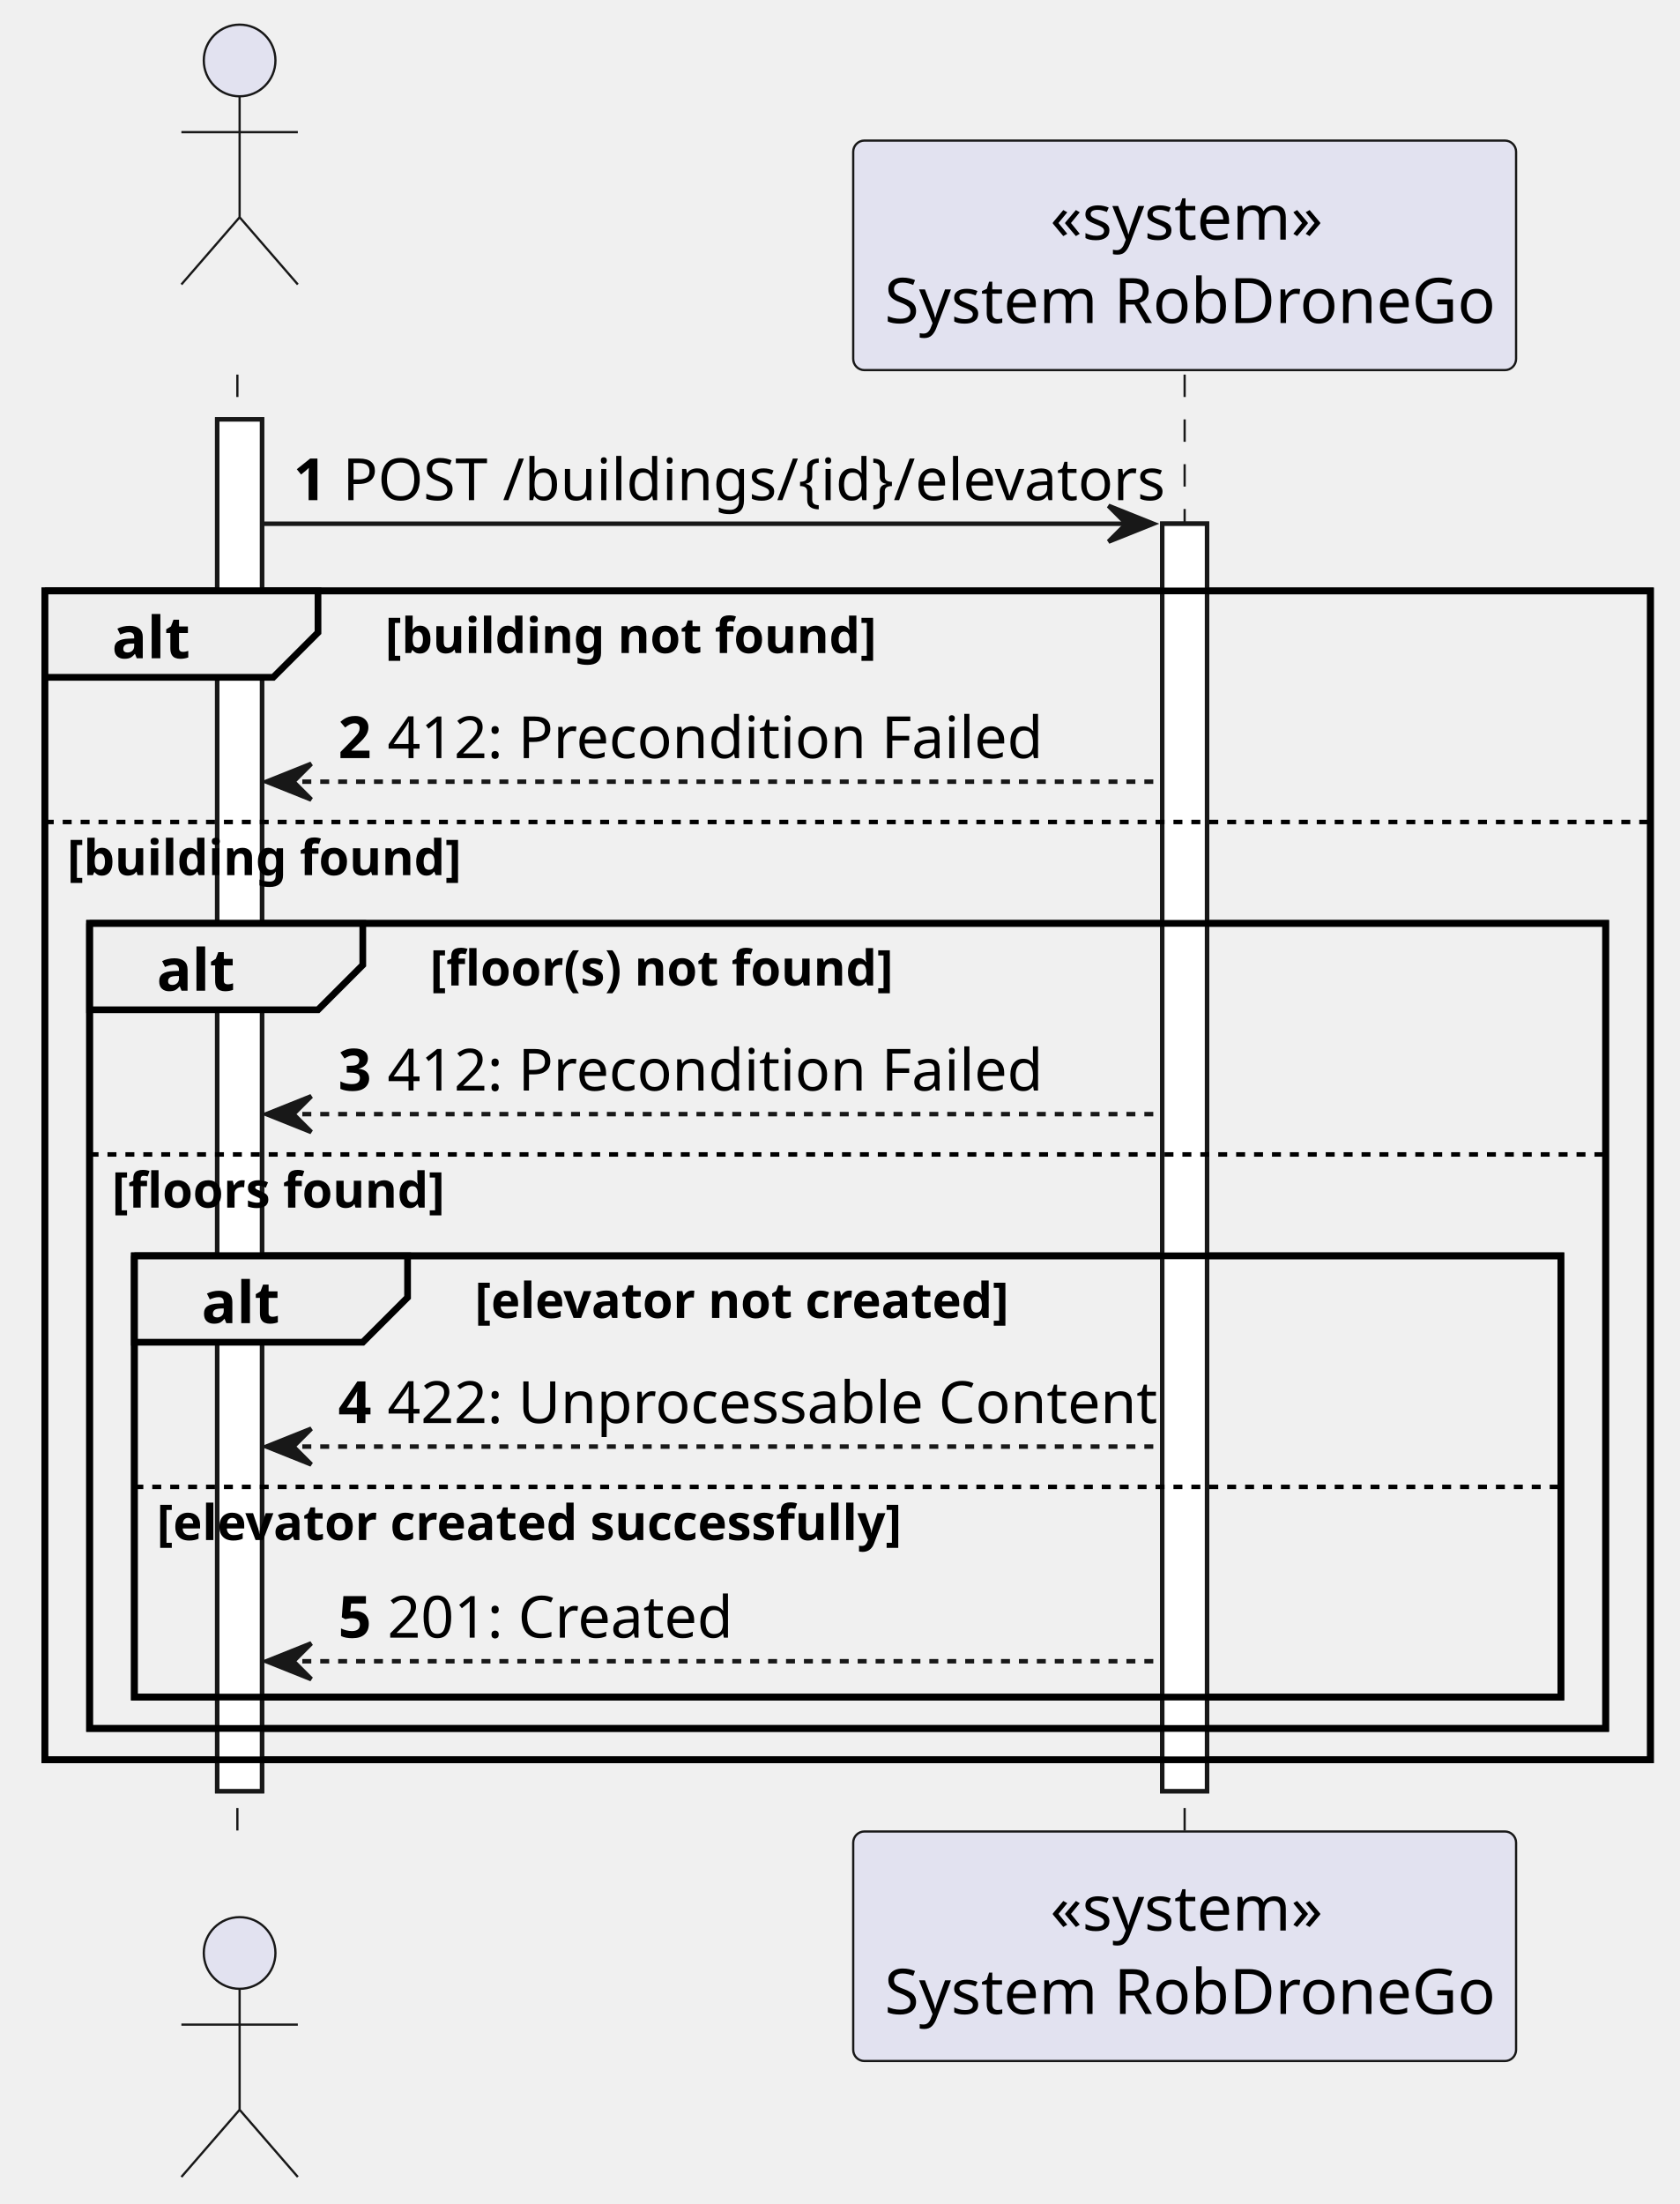
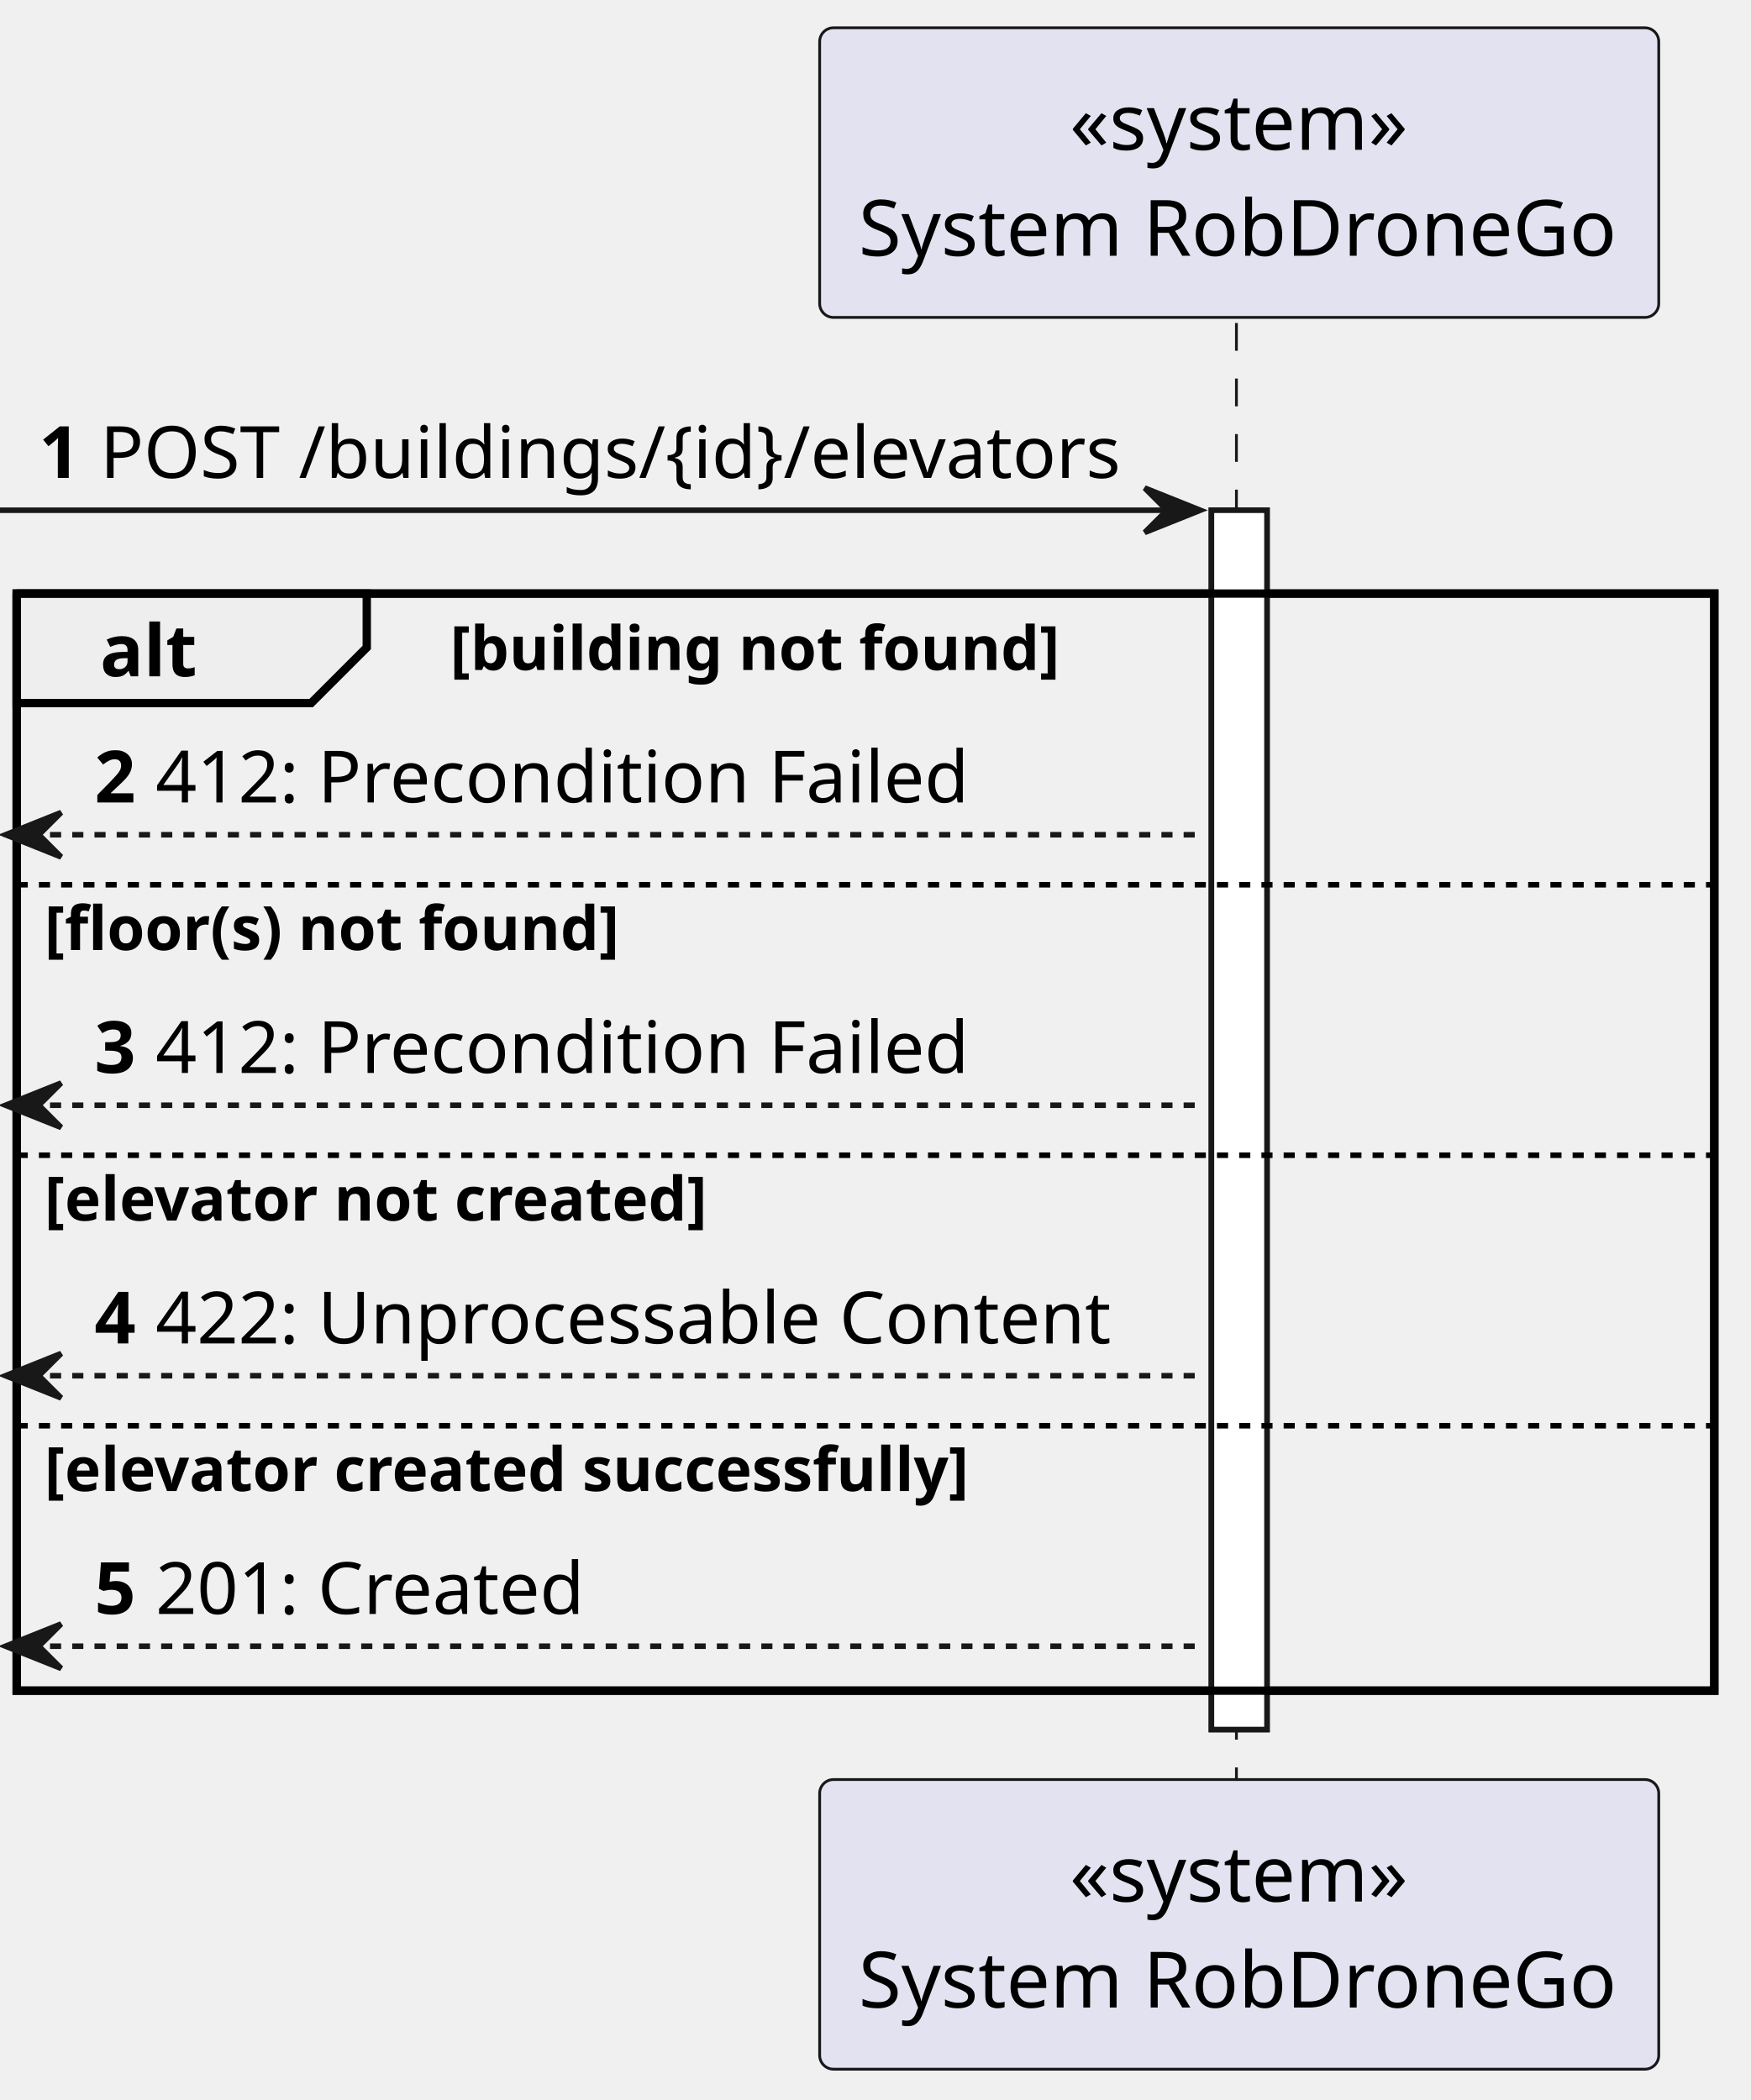
- <svg xmlns="http://www.w3.org/2000/svg" contentStyleType="text/css" height="492px" preserveAspectRatio="none" style="width:375px;height:492px;background:#FFFFFF;" version="1.1" viewBox="0 0 375 492" width="375px" zoomAndPan="magnify">
+ <svg xmlns="http://www.w3.org/2000/svg" contentStyleType="text/css" height="378px" preserveAspectRatio="none" style="width:315px;height:378px;background:#FFFFFF;" version="1.1" viewBox="0 0 315 378" width="315px" zoomAndPan="magnify">
  <defs />
  <g>
-     <rect fill="#FFFFFF" height="306.221" style="stroke:#181818;stroke-width:1.0;" width="10" x="48.5" y="93.621" />
-     <rect fill="#FFFFFF" height="282.93" style="stroke:#181818;stroke-width:1.0;" width="10" x="259.5" y="116.912" />
-     <rect fill="none" height="260.93" style="stroke:#000000;stroke-width:1.5;" width="358.5" x="10" y="131.912" />
-     <rect fill="none" height="179.717" style="stroke:#000000;stroke-width:1.5;" width="338.5" x="20" y="206.125" />
-     <rect fill="none" height="98.504" style="stroke:#000000;stroke-width:1.5;" width="318.5" x="30" y="280.338" />
-     <line style="stroke:#181818;stroke-width:0.5;stroke-dasharray:5.0,5.0;" x1="53" x2="53" y1="83.621" y2="409.842" />
-     <line style="stroke:#181818;stroke-width:0.5;stroke-dasharray:5.0,5.0;" x1="264.5" x2="264.5" y1="83.621" y2="409.842" />
-     <text fill="#000000" font-family="sans-serif" font-size="14" lengthAdjust="spacing" textLength="4" x="48.5" y="80.107"> </text>
-     <ellipse cx="53.5" cy="13.5" fill="#E2E2F0" rx="8" ry="8" style="stroke:#181818;stroke-width:0.5;" />
-     <path d="M53.5,21.5 L53.5,48.5 M40.5,29.5 L66.5,29.5 M53.5,48.5 L40.5,63.5 M53.5,48.5 L66.5,63.5 " fill="none" style="stroke:#181818;stroke-width:0.5;" />
-     <text fill="#000000" font-family="sans-serif" font-size="14" lengthAdjust="spacing" textLength="4" x="48.5" y="423.949"> </text>
-     <ellipse cx="53.5" cy="435.963" fill="#E2E2F0" rx="8" ry="8" style="stroke:#181818;stroke-width:0.5;" />
-     <path d="M53.5,443.963 L53.5,470.963 M40.5,451.963 L66.5,451.963 M53.5,470.963 L40.5,485.963 M53.5,470.963 L66.5,485.963 " fill="none" style="stroke:#181818;stroke-width:0.5;" />
-     <rect fill="#E2E2F0" height="51.242" rx="2.5" ry="2.5" style="stroke:#181818;stroke-width:0.5;" width="148" x="190.5" y="31.379" />
-     <text fill="#000000" font-family="sans-serif" font-size="14" lengthAdjust="spacing" textLength="60" x="234.5" y="53.486">«system»</text>
-     <text fill="#000000" font-family="sans-serif" font-size="14" lengthAdjust="spacing" textLength="134" x="197.5" y="72.107">System RobDroneGo</text>
-     <rect fill="#E2E2F0" height="51.242" rx="2.5" ry="2.5" style="stroke:#181818;stroke-width:0.5;" width="148" x="190.5" y="408.842" />
-     <text fill="#000000" font-family="sans-serif" font-size="14" lengthAdjust="spacing" textLength="60" x="234.5" y="430.949">«system»</text>
-     <text fill="#000000" font-family="sans-serif" font-size="14" lengthAdjust="spacing" textLength="134" x="197.5" y="449.57">System RobDroneGo</text>
-     <rect fill="#FFFFFF" height="306.221" style="stroke:#181818;stroke-width:1.0;" width="10" x="48.5" y="93.621" />
-     <rect fill="#FFFFFF" height="282.93" style="stroke:#181818;stroke-width:1.0;" width="10" x="259.5" y="116.912" />
-     <polygon fill="#181818" points="247.5,112.912,257.5,116.912,247.5,120.912,251.5,116.912" style="stroke:#181818;stroke-width:1.0;" />
-     <line style="stroke:#181818;stroke-width:1.0;" x1="58.5" x2="253.5" y1="116.912" y2="116.912" />
-     <text fill="#000000" font-family="sans-serif" font-size="13" font-weight="bold" lengthAdjust="spacing" textLength="7" x="65.5" y="111.649">1</text>
-     <text fill="#000000" font-family="sans-serif" font-size="13" lengthAdjust="spacing" textLength="171" x="76.5" y="111.649">POST /buildings/{id}/elevators</text>
-     <path d="M10,131.912 L71,131.912 L71,141.203 L61,151.203 L10,151.203 L10,131.912 " fill="#EEEEEE" style="stroke:#000000;stroke-width:1.5;" />
-     <rect fill="none" height="260.93" style="stroke:#000000;stroke-width:1.5;" width="358.5" x="10" y="131.912" />
-     <text fill="#000000" font-family="sans-serif" font-size="13" font-weight="bold" lengthAdjust="spacing" textLength="16" x="25" y="146.94">alt</text>
-     <text fill="#000000" font-family="sans-serif" font-size="11" font-weight="bold" lengthAdjust="spacing" textLength="108" x="86" y="145.782">[building not found]</text>
-     <polygon fill="#181818" points="69.5,170.494,59.5,174.494,69.5,178.494,65.5,174.494" style="stroke:#181818;stroke-width:1.0;" />
-     <line style="stroke:#181818;stroke-width:1.0;stroke-dasharray:2.0,2.0;" x1="63.5" x2="258.5" y1="174.494" y2="174.494" />
-     <text fill="#000000" font-family="sans-serif" font-size="13" font-weight="bold" lengthAdjust="spacing" textLength="7" x="75.5" y="169.231">2</text>
-     <text fill="#000000" font-family="sans-serif" font-size="13" lengthAdjust="spacing" textLength="140" x="86.5" y="169.231">412: Precondition Failed</text>
-     <line style="stroke:#000000;stroke-width:1.0;stroke-dasharray:2.0,2.0;" x1="10" x2="368.5" y1="183.494" y2="183.494" />
-     <text fill="#000000" font-family="sans-serif" font-size="11" font-weight="bold" lengthAdjust="spacing" textLength="87" x="15" y="195.364">[building found]</text>
-     <path d="M20,206.125 L81,206.125 L81,215.416 L71,225.416 L20,225.416 L20,206.125 " fill="#EEEEEE" style="stroke:#000000;stroke-width:1.5;" />
-     <rect fill="none" height="179.717" style="stroke:#000000;stroke-width:1.5;" width="338.5" x="20" y="206.125" />
-     <text fill="#000000" font-family="sans-serif" font-size="13" font-weight="bold" lengthAdjust="spacing" textLength="16" x="35" y="221.153">alt</text>
-     <text fill="#000000" font-family="sans-serif" font-size="11" font-weight="bold" lengthAdjust="spacing" textLength="105" x="96" y="219.995">[floor(s) not found]</text>
-     <polygon fill="#181818" points="69.5,244.707,59.5,248.707,69.5,252.707,65.5,248.707" style="stroke:#181818;stroke-width:1.0;" />
-     <line style="stroke:#181818;stroke-width:1.0;stroke-dasharray:2.0,2.0;" x1="63.5" x2="258.5" y1="248.707" y2="248.707" />
-     <text fill="#000000" font-family="sans-serif" font-size="13" font-weight="bold" lengthAdjust="spacing" textLength="7" x="75.5" y="243.444">3</text>
-     <text fill="#000000" font-family="sans-serif" font-size="13" lengthAdjust="spacing" textLength="140" x="86.5" y="243.444">412: Precondition Failed</text>
-     <line style="stroke:#000000;stroke-width:1.0;stroke-dasharray:2.0,2.0;" x1="20" x2="358.5" y1="257.707" y2="257.707" />
-     <text fill="#000000" font-family="sans-serif" font-size="11" font-weight="bold" lengthAdjust="spacing" textLength="76" x="25" y="269.577">[floors found]</text>
-     <path d="M30,280.338 L91,280.338 L91,289.629 L81,299.629 L30,299.629 L30,280.338 " fill="#EEEEEE" style="stroke:#000000;stroke-width:1.5;" />
-     <rect fill="none" height="98.504" style="stroke:#000000;stroke-width:1.5;" width="318.5" x="30" y="280.338" />
-     <text fill="#000000" font-family="sans-serif" font-size="13" font-weight="bold" lengthAdjust="spacing" textLength="16" x="45" y="295.366">alt</text>
-     <text fill="#000000" font-family="sans-serif" font-size="11" font-weight="bold" lengthAdjust="spacing" textLength="119" x="106" y="294.208">[elevator not created]</text>
-     <polygon fill="#181818" points="69.5,318.92,59.5,322.92,69.5,326.92,65.5,322.92" style="stroke:#181818;stroke-width:1.0;" />
-     <line style="stroke:#181818;stroke-width:1.0;stroke-dasharray:2.0,2.0;" x1="63.5" x2="258.5" y1="322.92" y2="322.92" />
-     <text fill="#000000" font-family="sans-serif" font-size="13" font-weight="bold" lengthAdjust="spacing" textLength="7" x="75.5" y="317.657">4</text>
-     <text fill="#000000" font-family="sans-serif" font-size="13" lengthAdjust="spacing" textLength="164" x="86.5" y="317.657">422: Unprocessable Content</text>
-     <line style="stroke:#000000;stroke-width:1.0;stroke-dasharray:2.0,2.0;" x1="30" x2="348.5" y1="331.92" y2="331.92" />
-     <text fill="#000000" font-family="sans-serif" font-size="11" font-weight="bold" lengthAdjust="spacing" textLength="171" x="35" y="343.79">[elevator created successfully]</text>
-     <polygon fill="#181818" points="69.5,366.842,59.5,370.842,69.5,374.842,65.5,370.842" style="stroke:#181818;stroke-width:1.0;" />
-     <line style="stroke:#181818;stroke-width:1.0;stroke-dasharray:2.0,2.0;" x1="63.5" x2="258.5" y1="370.842" y2="370.842" />
-     <text fill="#000000" font-family="sans-serif" font-size="13" font-weight="bold" lengthAdjust="spacing" textLength="7" x="75.5" y="365.579">5</text>
-     <text fill="#000000" font-family="sans-serif" font-size="13" lengthAdjust="spacing" textLength="74" x="86.5" y="365.579">201: Created</text>
+     <rect fill="#FFFFFF" height="219.476" style="stroke:#181818;stroke-width:1.0;" width="10" x="218" y="91.842" />
+     <rect fill="none" height="197.476" style="stroke:#000000;stroke-width:1.5;" width="305.5" x="3" y="106.842" />
+     <line style="stroke:#181818;stroke-width:0.5;stroke-dasharray:5.0,5.0;" x1="222.5" x2="222.5" y1="58.136" y2="321.318" />
+     <rect fill="#E2E2F0" height="52.136" rx="2.5" ry="2.5" style="stroke:#181818;stroke-width:0.5;" width="151" x="147.5" y="5" />
+     <text fill="#000000" font-family="sans-serif" font-size="14" lengthAdjust="spacing" textLength="61" x="192.5" y="26.966">«system»</text>
+     <text fill="#000000" font-family="sans-serif" font-size="14" lengthAdjust="spacing" textLength="137" x="154.5" y="46.034">System RobDroneGo</text>
+     <rect fill="#E2E2F0" height="52.136" rx="2.5" ry="2.5" style="stroke:#181818;stroke-width:0.5;" width="151" x="147.5" y="320.318" />
+     <text fill="#000000" font-family="sans-serif" font-size="14" lengthAdjust="spacing" textLength="61" x="192.5" y="342.284">«system»</text>
+     <text fill="#000000" font-family="sans-serif" font-size="14" lengthAdjust="spacing" textLength="137" x="154.5" y="361.351">System RobDroneGo</text>
+     <rect fill="#FFFFFF" height="219.476" style="stroke:#181818;stroke-width:1.0;" width="10" x="218" y="91.842" />
+     <polygon fill="#181818" points="206,87.842,216,91.842,206,95.842,210,91.842" style="stroke:#181818;stroke-width:1.0;" />
+     <line style="stroke:#181818;stroke-width:1.0;" x1="0" x2="212" y1="91.842" y2="91.842" />
+     <text fill="#000000" font-family="sans-serif" font-size="13" font-weight="bold" lengthAdjust="spacing" textLength="7" x="7" y="86.033">1</text>
+     <text fill="#000000" font-family="sans-serif" font-size="13" lengthAdjust="spacing" textLength="181" x="18" y="86.033">POST /buildings/{id}/elevators</text>
+     <path d="M3,106.842 L66,106.842 L66,116.548 L56,126.548 L3,126.548 L3,106.842 " fill="#EEEEEE" style="stroke:#000000;stroke-width:1.5;" />
+     <rect fill="none" height="197.476" style="stroke:#000000;stroke-width:1.5;" width="305.5" x="3" y="106.842" />
+     <text fill="#000000" font-family="sans-serif" font-size="13" font-weight="bold" lengthAdjust="spacing" textLength="18" x="18" y="121.739">alt</text>
+     <text fill="#000000" font-family="sans-serif" font-size="11" font-weight="bold" lengthAdjust="spacing" textLength="109" x="81" y="120.601">[building not found]</text>
+     <polygon fill="#181818" points="11,146.254,1,150.254,11,154.254,7,150.254" style="stroke:#181818;stroke-width:1.0;" />
+     <line style="stroke:#181818;stroke-width:1.0;stroke-dasharray:2.0,2.0;" x1="5" x2="217" y1="150.254" y2="150.254" />
+     <text fill="#000000" font-family="sans-serif" font-size="13" font-weight="bold" lengthAdjust="spacing" textLength="7" x="17" y="144.445">2</text>
+     <text fill="#000000" font-family="sans-serif" font-size="13" lengthAdjust="spacing" textLength="142" x="28" y="144.445">412: Precondition Failed</text>
+     <line style="stroke:#000000;stroke-width:1.0;stroke-dasharray:2.0,2.0;" x1="3" x2="308.5" y1="159.254" y2="159.254" />
+     <text fill="#000000" font-family="sans-serif" font-size="11" font-weight="bold" lengthAdjust="spacing" textLength="104" x="8" y="171.013">[floor(s) not found]</text>
+     <polygon fill="#181818" points="11,194.942,1,198.942,11,202.942,7,198.942" style="stroke:#181818;stroke-width:1.0;" />
+     <line style="stroke:#181818;stroke-width:1.0;stroke-dasharray:2.0,2.0;" x1="5" x2="217" y1="198.942" y2="198.942" />
+     <text fill="#000000" font-family="sans-serif" font-size="13" font-weight="bold" lengthAdjust="spacing" textLength="7" x="17" y="193.133">3</text>
+     <text fill="#000000" font-family="sans-serif" font-size="13" lengthAdjust="spacing" textLength="142" x="28" y="193.133">412: Precondition Failed</text>
+     <line style="stroke:#000000;stroke-width:1.0;stroke-dasharray:2.0,2.0;" x1="3" x2="308.5" y1="207.942" y2="207.942" />
+     <text fill="#000000" font-family="sans-serif" font-size="11" font-weight="bold" lengthAdjust="spacing" textLength="124" x="8" y="219.701">[elevator not created]</text>
+     <polygon fill="#181818" points="11,243.63,1,247.63,11,251.63,7,247.63" style="stroke:#181818;stroke-width:1.0;" />
+     <line style="stroke:#181818;stroke-width:1.0;stroke-dasharray:2.0,2.0;" x1="5" x2="217" y1="247.63" y2="247.63" />
+     <text fill="#000000" font-family="sans-serif" font-size="13" font-weight="bold" lengthAdjust="spacing" textLength="7" x="17" y="241.821">4</text>
+     <text fill="#000000" font-family="sans-serif" font-size="13" lengthAdjust="spacing" textLength="168" x="28" y="241.821">422: Unprocessable Content</text>
+     <line style="stroke:#000000;stroke-width:1.0;stroke-dasharray:2.0,2.0;" x1="3" x2="308.5" y1="256.63" y2="256.63" />
+     <text fill="#000000" font-family="sans-serif" font-size="11" font-weight="bold" lengthAdjust="spacing" textLength="169" x="8" y="268.389">[elevator created successfully]</text>
+     <polygon fill="#181818" points="11,292.318,1,296.318,11,300.318,7,296.318" style="stroke:#181818;stroke-width:1.0;" />
+     <line style="stroke:#181818;stroke-width:1.0;stroke-dasharray:2.0,2.0;" x1="5" x2="217" y1="296.318" y2="296.318" />
+     <text fill="#000000" font-family="sans-serif" font-size="13" font-weight="bold" lengthAdjust="spacing" textLength="7" x="17" y="290.509">5</text>
+     <text fill="#000000" font-family="sans-serif" font-size="13" lengthAdjust="spacing" textLength="74" x="28" y="290.509">201: Created</text>
  </g>
</svg>
